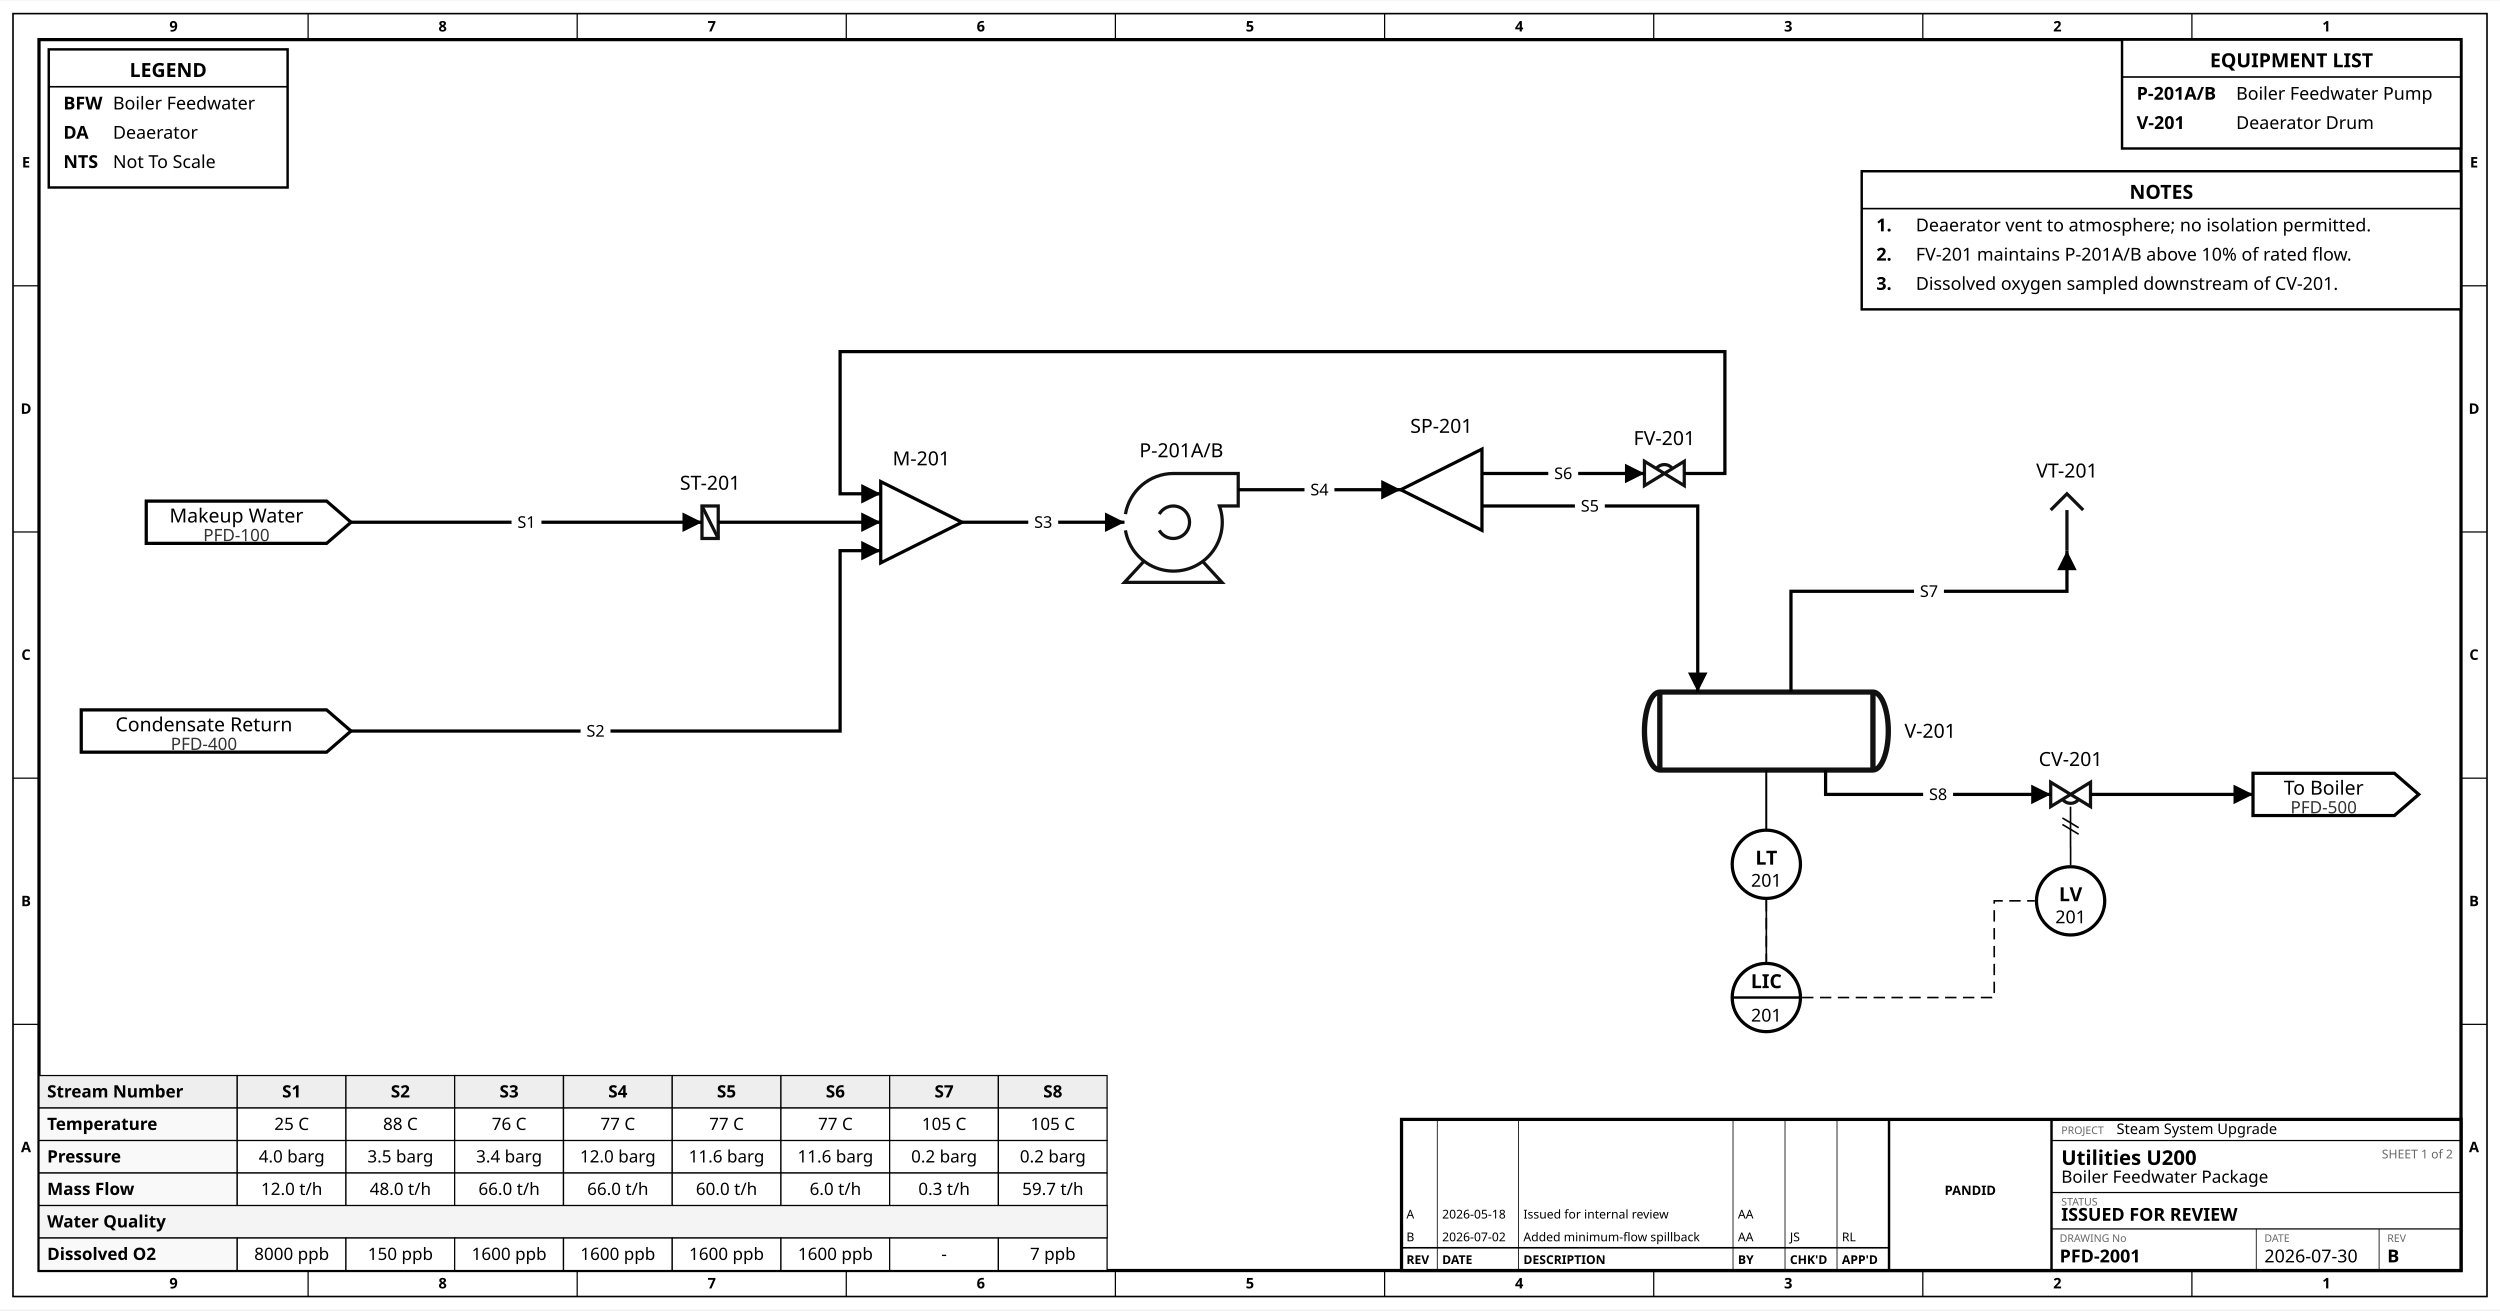
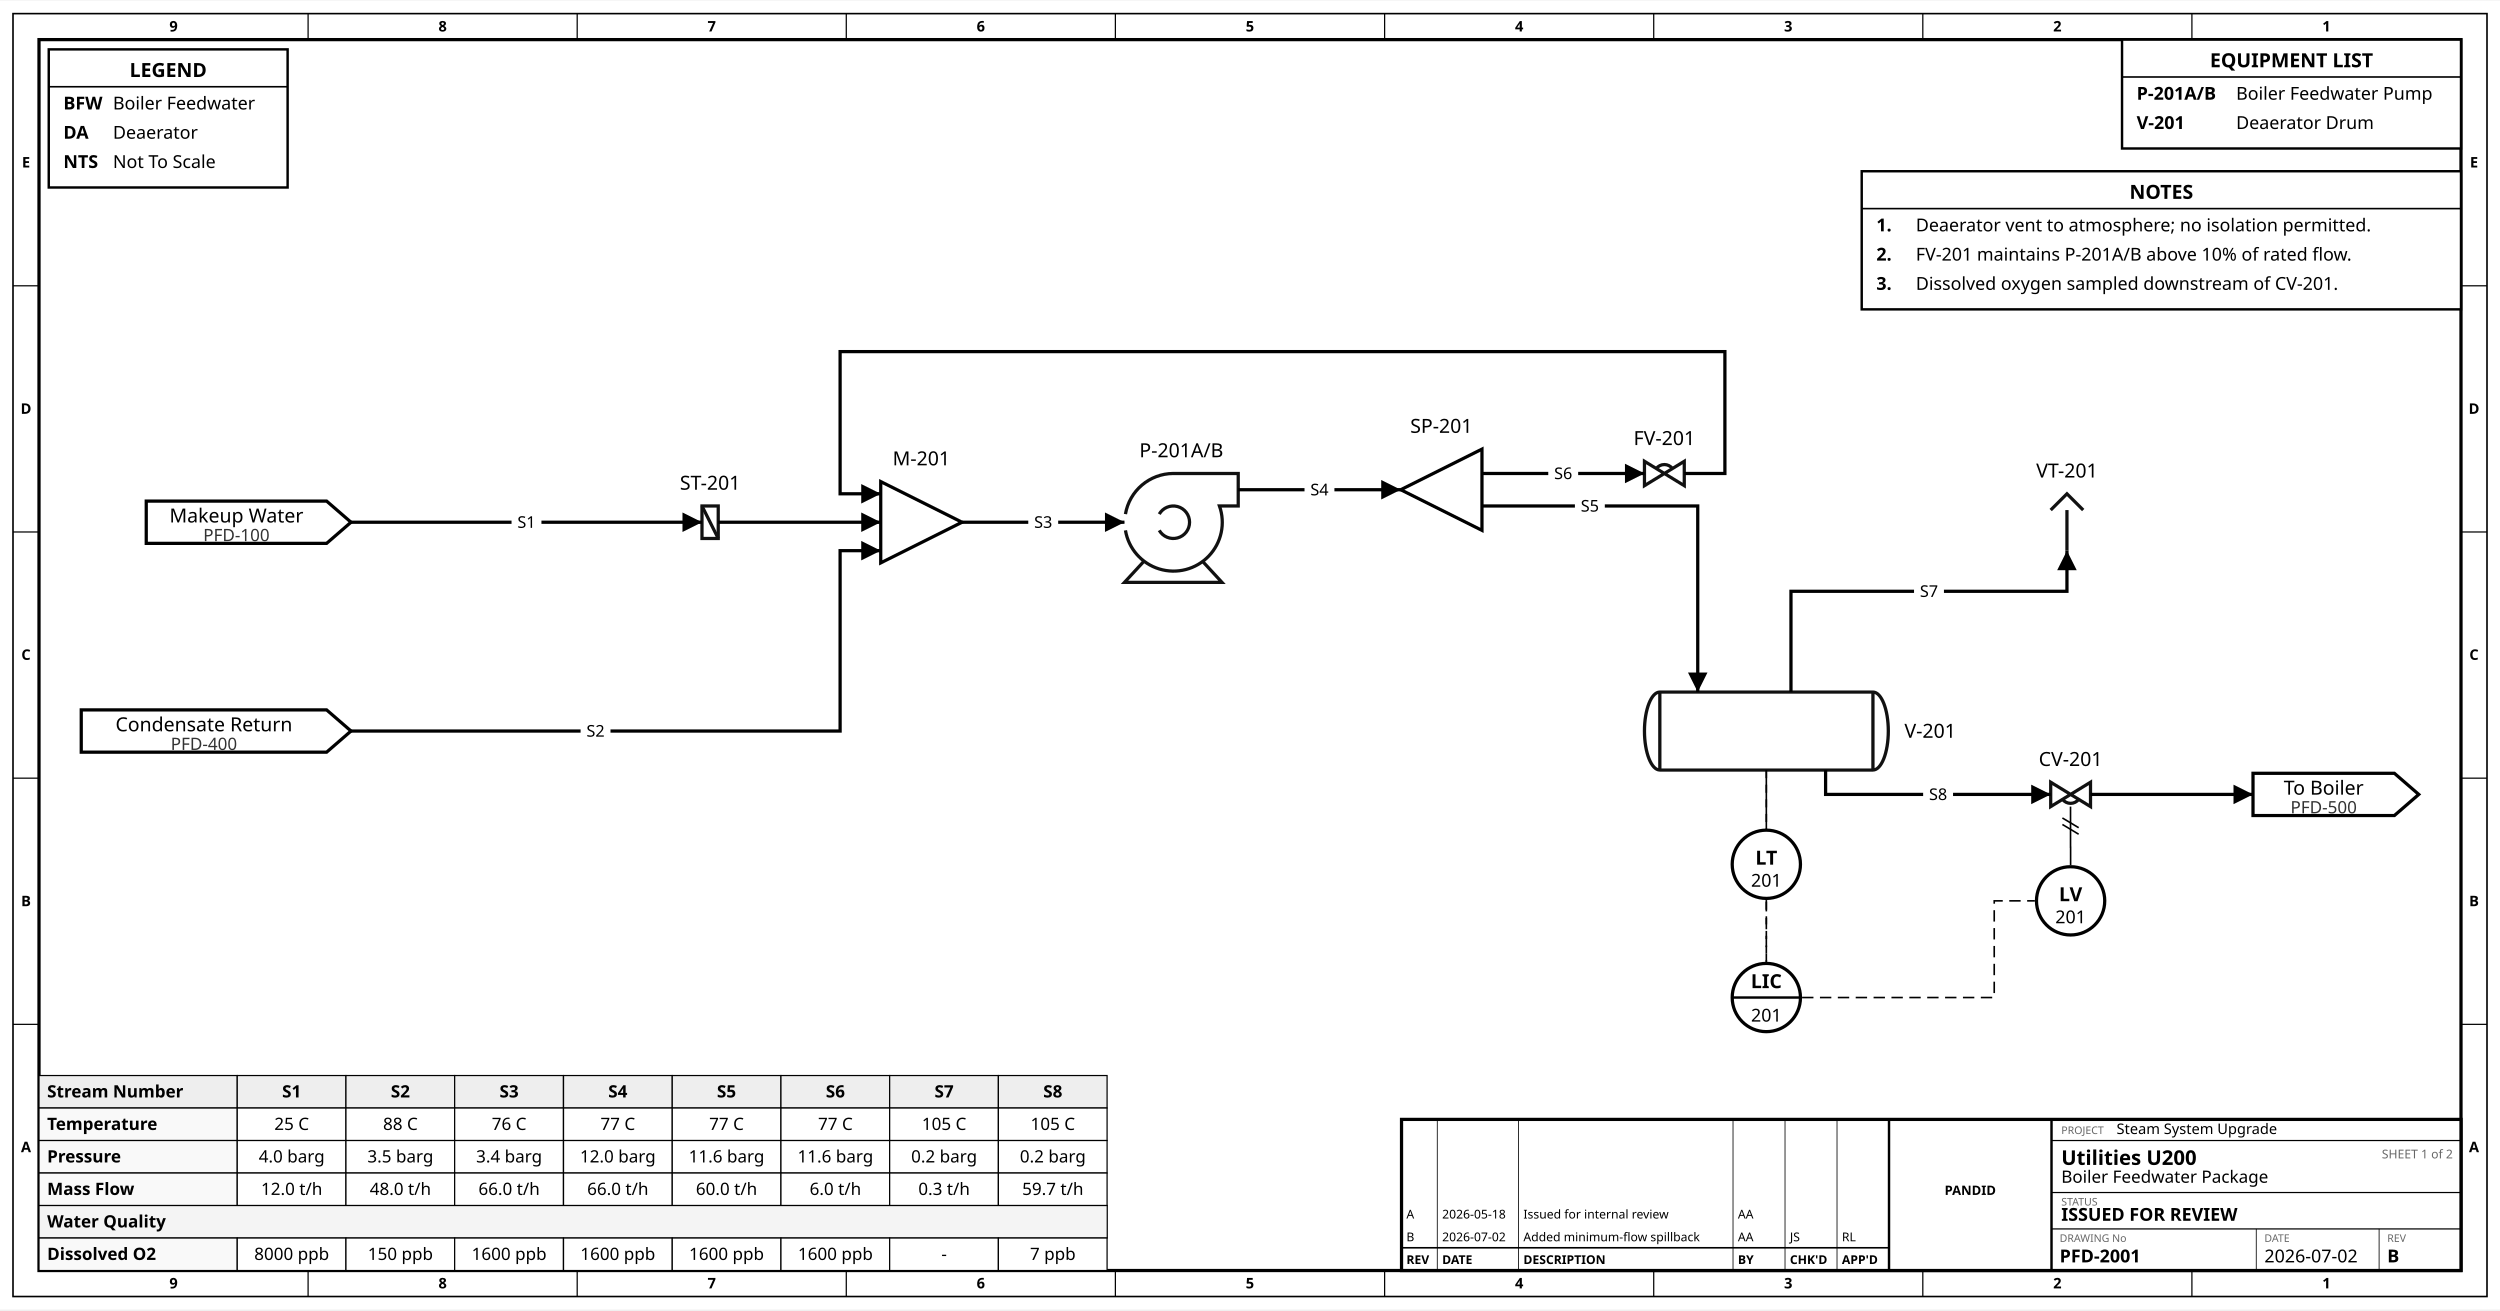
<svg xmlns="http://www.w3.org/2000/svg" width="1538" height="806" viewBox="-116.0 602.5 1538.5 805.5">
  <rect x="-116.0" y="602.5" width="1538.5" height="805.5" fill="white" />
  <rect x="-108.0" y="610.5" width="1522.5" height="789.5" fill="none" stroke="black" stroke-width="1" />
  <rect x="-92.0" y="626.5" width="1490.5" height="757.5" fill="none" stroke="black" stroke-width="2" />
  <text x="-9.2" y="621.5" font-family="sans-serif" font-size="9.0" text-anchor="middle" font-weight="bold" fill="black">9</text>
  <text x="-9.2" y="1395.0" font-family="sans-serif" font-size="9.0" text-anchor="middle" font-weight="bold" fill="black">9</text>
  <line x1="73.6" y1="610.5" x2="73.6" y2="626.5" stroke="black" stroke-width="0.75" />
  <line x1="73.6" y1="1384.0" x2="73.6" y2="1400.0" stroke="black" stroke-width="0.75" />
  <text x="156.4" y="621.5" font-family="sans-serif" font-size="9.0" text-anchor="middle" font-weight="bold" fill="black">8</text>
  <text x="156.4" y="1395.0" font-family="sans-serif" font-size="9.0" text-anchor="middle" font-weight="bold" fill="black">8</text>
  <line x1="239.2" y1="610.5" x2="239.2" y2="626.5" stroke="black" stroke-width="0.75" />
  <line x1="239.2" y1="1384.0" x2="239.2" y2="1400.0" stroke="black" stroke-width="0.75" />
  <text x="322.0" y="621.5" font-family="sans-serif" font-size="9.0" text-anchor="middle" font-weight="bold" fill="black">7</text>
  <text x="322.0" y="1395.0" font-family="sans-serif" font-size="9.0" text-anchor="middle" font-weight="bold" fill="black">7</text>
  <line x1="404.8" y1="610.5" x2="404.8" y2="626.5" stroke="black" stroke-width="0.75" />
  <line x1="404.8" y1="1384.0" x2="404.8" y2="1400.0" stroke="black" stroke-width="0.75" />
  <text x="487.6" y="621.5" font-family="sans-serif" font-size="9.0" text-anchor="middle" font-weight="bold" fill="black">6</text>
  <text x="487.6" y="1395.0" font-family="sans-serif" font-size="9.0" text-anchor="middle" font-weight="bold" fill="black">6</text>
  <line x1="570.4" y1="610.5" x2="570.4" y2="626.5" stroke="black" stroke-width="0.75" />
  <line x1="570.4" y1="1384.0" x2="570.4" y2="1400.0" stroke="black" stroke-width="0.75" />
  <text x="653.2" y="621.5" font-family="sans-serif" font-size="9.0" text-anchor="middle" font-weight="bold" fill="black">5</text>
  <text x="653.2" y="1395.0" font-family="sans-serif" font-size="9.0" text-anchor="middle" font-weight="bold" fill="black">5</text>
  <line x1="736.1" y1="610.5" x2="736.1" y2="626.5" stroke="black" stroke-width="0.75" />
  <line x1="736.1" y1="1384.0" x2="736.1" y2="1400.0" stroke="black" stroke-width="0.75" />
  <text x="818.9" y="621.5" font-family="sans-serif" font-size="9.0" text-anchor="middle" font-weight="bold" fill="black">4</text>
  <text x="818.9" y="1395.0" font-family="sans-serif" font-size="9.0" text-anchor="middle" font-weight="bold" fill="black">4</text>
  <line x1="901.7" y1="610.5" x2="901.7" y2="626.5" stroke="black" stroke-width="0.75" />
  <line x1="901.7" y1="1384.0" x2="901.7" y2="1400.0" stroke="black" stroke-width="0.75" />
  <text x="984.5" y="621.5" font-family="sans-serif" font-size="9.0" text-anchor="middle" font-weight="bold" fill="black">3</text>
  <text x="984.5" y="1395.0" font-family="sans-serif" font-size="9.0" text-anchor="middle" font-weight="bold" fill="black">3</text>
  <line x1="1067.3" y1="610.5" x2="1067.3" y2="626.5" stroke="black" stroke-width="0.75" />
  <line x1="1067.3" y1="1384.0" x2="1067.3" y2="1400.0" stroke="black" stroke-width="0.75" />
  <text x="1150.1" y="621.5" font-family="sans-serif" font-size="9.0" text-anchor="middle" font-weight="bold" fill="black">2</text>
  <text x="1150.1" y="1395.0" font-family="sans-serif" font-size="9.0" text-anchor="middle" font-weight="bold" fill="black">2</text>
  <line x1="1232.9" y1="610.5" x2="1232.9" y2="626.5" stroke="black" stroke-width="0.75" />
  <line x1="1232.9" y1="1384.0" x2="1232.9" y2="1400.0" stroke="black" stroke-width="0.75" />
  <text x="1315.7" y="621.5" font-family="sans-serif" font-size="9.0" text-anchor="middle" font-weight="bold" fill="black">1</text>
  <text x="1315.7" y="1395.0" font-family="sans-serif" font-size="9.0" text-anchor="middle" font-weight="bold" fill="black">1</text>
  <text x="-100.0" y="705.2" font-family="sans-serif" font-size="9.0" text-anchor="middle" font-weight="bold" fill="black">E</text>
  <text x="1406.5" y="705.2" font-family="sans-serif" font-size="9.0" text-anchor="middle" font-weight="bold" fill="black">E</text>
  <line x1="-108.0" y1="778.0" x2="-92.0" y2="778.0" stroke="black" stroke-width="0.75" />
  <line x1="1398.5" y1="778.0" x2="1414.5" y2="778.0" stroke="black" stroke-width="0.75" />
  <text x="-100.0" y="856.8" font-family="sans-serif" font-size="9.0" text-anchor="middle" font-weight="bold" fill="black">D</text>
  <text x="1406.5" y="856.8" font-family="sans-serif" font-size="9.0" text-anchor="middle" font-weight="bold" fill="black">D</text>
  <line x1="-108.0" y1="929.5" x2="-92.0" y2="929.5" stroke="black" stroke-width="0.75" />
  <line x1="1398.5" y1="929.5" x2="1414.5" y2="929.5" stroke="black" stroke-width="0.75" />
  <text x="-100.0" y="1008.2" font-family="sans-serif" font-size="9.0" text-anchor="middle" font-weight="bold" fill="black">C</text>
  <text x="1406.5" y="1008.2" font-family="sans-serif" font-size="9.0" text-anchor="middle" font-weight="bold" fill="black">C</text>
  <line x1="-108.0" y1="1081.0" x2="-92.0" y2="1081.0" stroke="black" stroke-width="0.75" />
  <line x1="1398.5" y1="1081.0" x2="1414.5" y2="1081.0" stroke="black" stroke-width="0.75" />
  <text x="-100.0" y="1159.8" font-family="sans-serif" font-size="9.0" text-anchor="middle" font-weight="bold" fill="black">B</text>
  <text x="1406.5" y="1159.8" font-family="sans-serif" font-size="9.0" text-anchor="middle" font-weight="bold" fill="black">B</text>
  <line x1="-108.0" y1="1232.5" x2="-92.0" y2="1232.5" stroke="black" stroke-width="0.75" />
  <line x1="1398.5" y1="1232.5" x2="1414.5" y2="1232.5" stroke="black" stroke-width="0.75" />
  <text x="-100.0" y="1311.2" font-family="sans-serif" font-size="9.0" text-anchor="middle" font-weight="bold" fill="black">A</text>
  <text x="1406.5" y="1311.2" font-family="sans-serif" font-size="9.0" text-anchor="middle" font-weight="bold" fill="black">A</text>
  <rect x="-86.0" y="632.5" width="147.0" height="85.0" fill="white" stroke="black" stroke-width="1.5" />
  <text x="-12.5" y="649.5" font-family="sans-serif" font-size="12.0" text-anchor="middle" font-weight="bold" fill="black">LEGEND</text>
  <line x1="-86.0" y1="655.5" x2="61.0" y2="655.5" stroke="black" stroke-width="1" />
  <text x="-77.0" y="669.5" font-family="sans-serif" font-size="11.0" text-anchor="start" font-weight="bold" fill="black">BFW</text>
  <text x="-46.5" y="669.5" font-family="sans-serif" font-size="11.0" text-anchor="start" fill="black">Boiler Feedwater</text>
  <text x="-77.0" y="687.5" font-family="sans-serif" font-size="11.0" text-anchor="start" font-weight="bold" fill="black">DA</text>
  <text x="-46.5" y="687.5" font-family="sans-serif" font-size="11.0" text-anchor="start" fill="black">Deaerator</text>
  <text x="-77.0" y="705.5" font-family="sans-serif" font-size="11.0" text-anchor="start" font-weight="bold" fill="black">NTS</text>
  <text x="-46.5" y="705.5" font-family="sans-serif" font-size="11.0" text-anchor="start" fill="black">Not To Scale</text>
  <rect x="1189.9" y="626.5" width="208.6" height="67.0" fill="white" stroke="black" stroke-width="1.5" />
  <text x="1294.2" y="643.5" font-family="sans-serif" font-size="12.0" text-anchor="middle" font-weight="bold" fill="black">EQUIPMENT LIST</text>
  <line x1="1189.9" y1="649.5" x2="1398.5" y2="649.5" stroke="black" stroke-width="1" />
  <text x="1198.9" y="663.5" font-family="sans-serif" font-size="11.0" text-anchor="start" font-weight="bold" fill="black">P-201A/B</text>
  <text x="1260.1" y="663.5" font-family="sans-serif" font-size="11.0" text-anchor="start" fill="black">Boiler Feedwater Pump</text>
  <text x="1198.9" y="681.5" font-family="sans-serif" font-size="11.0" text-anchor="start" font-weight="bold" fill="black">V-201</text>
  <text x="1260.1" y="681.5" font-family="sans-serif" font-size="11.0" text-anchor="start" fill="black">Deaerator Drum</text>
  <rect x="1029.7" y="707.5" width="368.8" height="85.0" fill="white" stroke="black" stroke-width="1.5" />
  <text x="1214.1" y="724.5" font-family="sans-serif" font-size="12.0" text-anchor="middle" font-weight="bold" fill="black">NOTES</text>
  <line x1="1029.7" y1="730.5" x2="1398.5" y2="730.5" stroke="black" stroke-width="1" />
  <text x="1038.7" y="744.5" font-family="sans-serif" font-size="11.0" text-anchor="start" font-weight="bold" fill="black">1.</text>
  <text x="1063.0" y="744.5" font-family="sans-serif" font-size="11.0" text-anchor="start" fill="black">Deaerator vent to atmosphere; no isolation permitted.</text>
  <text x="1038.7" y="762.5" font-family="sans-serif" font-size="11.0" text-anchor="start" font-weight="bold" fill="black">2.</text>
  <text x="1063.0" y="762.5" font-family="sans-serif" font-size="11.0" text-anchor="start" fill="black">FV-201 maintains P-201A/B above 10% of rated flow.</text>
  <text x="1038.7" y="780.5" font-family="sans-serif" font-size="11.0" text-anchor="start" font-weight="bold" fill="black">3.</text>
  <text x="1063.0" y="780.5" font-family="sans-serif" font-size="11.0" text-anchor="start" fill="black">Dissolved oxygen sampled downstream of CV-201.</text>
  <g id="stream_table">
    <rect x="-92.0" y="1264.0" width="122.0" height="20.0" fill="#eee" stroke="black" stroke-width="0.75" />
    <text x="-87.0" y="1277.5" font-family="sans-serif" font-size="10.5" font-weight="bold" text-anchor="start">Stream Number</text>
    <rect x="30.0" y="1264.0" width="66.9" height="20.0" fill="#eee" stroke="black" stroke-width="0.75" />
    <text x="63.5" y="1277.5" font-family="sans-serif" font-size="10.5" font-weight="bold" text-anchor="middle">S1</text>
    <rect x="96.9" y="1264.0" width="66.9" height="20.0" fill="#eee" stroke="black" stroke-width="0.75" />
    <text x="130.4" y="1277.5" font-family="sans-serif" font-size="10.5" font-weight="bold" text-anchor="middle">S2</text>
    <rect x="163.8" y="1264.0" width="66.9" height="20.0" fill="#eee" stroke="black" stroke-width="0.75" />
    <text x="197.3" y="1277.5" font-family="sans-serif" font-size="10.5" font-weight="bold" text-anchor="middle">S3</text>
    <rect x="230.8" y="1264.0" width="66.9" height="20.0" fill="#eee" stroke="black" stroke-width="0.75" />
    <text x="264.2" y="1277.5" font-family="sans-serif" font-size="10.5" font-weight="bold" text-anchor="middle">S4</text>
    <rect x="297.7" y="1264.0" width="66.9" height="20.0" fill="#eee" stroke="black" stroke-width="0.75" />
    <text x="331.1" y="1277.5" font-family="sans-serif" font-size="10.5" font-weight="bold" text-anchor="middle">S5</text>
    <rect x="364.6" y="1264.0" width="66.9" height="20.0" fill="#eee" stroke="black" stroke-width="0.75" />
    <text x="398.1" y="1277.5" font-family="sans-serif" font-size="10.5" font-weight="bold" text-anchor="middle">S6</text>
    <rect x="431.5" y="1264.0" width="66.9" height="20.0" fill="#eee" stroke="black" stroke-width="0.75" />
    <text x="465.0" y="1277.5" font-family="sans-serif" font-size="10.5" font-weight="bold" text-anchor="middle">S7</text>
    <rect x="498.4" y="1264.0" width="66.9" height="20.0" fill="#eee" stroke="black" stroke-width="0.75" />
    <text x="531.9" y="1277.5" font-family="sans-serif" font-size="10.5" font-weight="bold" text-anchor="middle">S8</text>
    <rect x="-92.0" y="1284.0" width="122.0" height="20.0" fill="#f9f9f9" stroke="black" stroke-width="0.75" />
    <text x="-87.0" y="1297.5" font-family="sans-serif" font-size="10.5" font-weight="bold" text-anchor="start">Temperature</text>
    <rect x="30.0" y="1284.0" width="66.9" height="20.0" fill="white" stroke="black" stroke-width="0.75" />
    <text x="63.5" y="1297.5" font-family="sans-serif" font-size="10.5" text-anchor="middle">25 C</text>
    <rect x="96.9" y="1284.0" width="66.9" height="20.0" fill="white" stroke="black" stroke-width="0.75" />
    <text x="130.4" y="1297.5" font-family="sans-serif" font-size="10.5" text-anchor="middle">88 C</text>
    <rect x="163.8" y="1284.0" width="66.9" height="20.0" fill="white" stroke="black" stroke-width="0.75" />
    <text x="197.3" y="1297.5" font-family="sans-serif" font-size="10.5" text-anchor="middle">76 C</text>
    <rect x="230.8" y="1284.0" width="66.9" height="20.0" fill="white" stroke="black" stroke-width="0.75" />
    <text x="264.2" y="1297.5" font-family="sans-serif" font-size="10.5" text-anchor="middle">77 C</text>
    <rect x="297.7" y="1284.0" width="66.9" height="20.0" fill="white" stroke="black" stroke-width="0.75" />
    <text x="331.1" y="1297.5" font-family="sans-serif" font-size="10.5" text-anchor="middle">77 C</text>
    <rect x="364.6" y="1284.0" width="66.9" height="20.0" fill="white" stroke="black" stroke-width="0.75" />
    <text x="398.1" y="1297.5" font-family="sans-serif" font-size="10.5" text-anchor="middle">77 C</text>
    <rect x="431.5" y="1284.0" width="66.9" height="20.0" fill="white" stroke="black" stroke-width="0.75" />
    <text x="465.0" y="1297.5" font-family="sans-serif" font-size="10.5" text-anchor="middle">105 C</text>
    <rect x="498.4" y="1284.0" width="66.9" height="20.0" fill="white" stroke="black" stroke-width="0.75" />
    <text x="531.9" y="1297.5" font-family="sans-serif" font-size="10.5" text-anchor="middle">105 C</text>
    <rect x="-92.0" y="1304.0" width="122.0" height="20.0" fill="#f9f9f9" stroke="black" stroke-width="0.75" />
    <text x="-87.0" y="1317.5" font-family="sans-serif" font-size="10.5" font-weight="bold" text-anchor="start">Pressure</text>
    <rect x="30.0" y="1304.0" width="66.9" height="20.0" fill="white" stroke="black" stroke-width="0.75" />
    <text x="63.5" y="1317.5" font-family="sans-serif" font-size="10.5" text-anchor="middle">4.0 barg</text>
    <rect x="96.9" y="1304.0" width="66.9" height="20.0" fill="white" stroke="black" stroke-width="0.75" />
    <text x="130.4" y="1317.5" font-family="sans-serif" font-size="10.5" text-anchor="middle">3.5 barg</text>
    <rect x="163.8" y="1304.0" width="66.9" height="20.0" fill="white" stroke="black" stroke-width="0.75" />
    <text x="197.3" y="1317.5" font-family="sans-serif" font-size="10.5" text-anchor="middle">3.4 barg</text>
    <rect x="230.8" y="1304.0" width="66.9" height="20.0" fill="white" stroke="black" stroke-width="0.75" />
    <text x="264.2" y="1317.5" font-family="sans-serif" font-size="10.5" text-anchor="middle">12.0 barg</text>
    <rect x="297.7" y="1304.0" width="66.9" height="20.0" fill="white" stroke="black" stroke-width="0.75" />
    <text x="331.1" y="1317.5" font-family="sans-serif" font-size="10.5" text-anchor="middle">11.6 barg</text>
    <rect x="364.6" y="1304.0" width="66.9" height="20.0" fill="white" stroke="black" stroke-width="0.75" />
    <text x="398.1" y="1317.5" font-family="sans-serif" font-size="10.5" text-anchor="middle">11.6 barg</text>
    <rect x="431.5" y="1304.0" width="66.9" height="20.0" fill="white" stroke="black" stroke-width="0.75" />
    <text x="465.0" y="1317.5" font-family="sans-serif" font-size="10.5" text-anchor="middle">0.2 barg</text>
    <rect x="498.4" y="1304.0" width="66.9" height="20.0" fill="white" stroke="black" stroke-width="0.75" />
    <text x="531.9" y="1317.5" font-family="sans-serif" font-size="10.5" text-anchor="middle">0.2 barg</text>
    <rect x="-92.0" y="1324.0" width="122.0" height="20.0" fill="#f9f9f9" stroke="black" stroke-width="0.75" />
    <text x="-87.0" y="1337.5" font-family="sans-serif" font-size="10.5" font-weight="bold" text-anchor="start">Mass Flow</text>
    <rect x="30.0" y="1324.0" width="66.9" height="20.0" fill="white" stroke="black" stroke-width="0.75" />
    <text x="63.5" y="1337.5" font-family="sans-serif" font-size="10.5" text-anchor="middle">12.0 t/h</text>
    <rect x="96.9" y="1324.0" width="66.9" height="20.0" fill="white" stroke="black" stroke-width="0.75" />
    <text x="130.4" y="1337.5" font-family="sans-serif" font-size="10.5" text-anchor="middle">48.0 t/h</text>
    <rect x="163.8" y="1324.0" width="66.9" height="20.0" fill="white" stroke="black" stroke-width="0.75" />
    <text x="197.3" y="1337.5" font-family="sans-serif" font-size="10.5" text-anchor="middle">66.0 t/h</text>
    <rect x="230.8" y="1324.0" width="66.9" height="20.0" fill="white" stroke="black" stroke-width="0.75" />
    <text x="264.2" y="1337.5" font-family="sans-serif" font-size="10.5" text-anchor="middle">66.0 t/h</text>
    <rect x="297.7" y="1324.0" width="66.9" height="20.0" fill="white" stroke="black" stroke-width="0.75" />
    <text x="331.1" y="1337.5" font-family="sans-serif" font-size="10.5" text-anchor="middle">60.0 t/h</text>
    <rect x="364.6" y="1324.0" width="66.9" height="20.0" fill="white" stroke="black" stroke-width="0.75" />
    <text x="398.1" y="1337.5" font-family="sans-serif" font-size="10.5" text-anchor="middle">6.0 t/h</text>
    <rect x="431.5" y="1324.0" width="66.9" height="20.0" fill="white" stroke="black" stroke-width="0.75" />
    <text x="465.0" y="1337.5" font-family="sans-serif" font-size="10.5" text-anchor="middle">0.3 t/h</text>
    <rect x="498.4" y="1324.0" width="66.9" height="20.0" fill="white" stroke="black" stroke-width="0.75" />
    <text x="531.9" y="1337.5" font-family="sans-serif" font-size="10.5" text-anchor="middle">59.7 t/h</text>
    <rect x="-92.0" y="1344.0" width="657.4" height="20.0" fill="#f4f4f4" stroke="black" stroke-width="0.75" />
    <text x="-87.0" y="1357.5" font-family="sans-serif" font-size="10.5" font-weight="bold" text-anchor="start">Water Quality</text>
    <rect x="-92.0" y="1364.0" width="122.0" height="20.0" fill="#f9f9f9" stroke="black" stroke-width="0.75" />
    <text x="-87.0" y="1377.5" font-family="sans-serif" font-size="10.5" font-weight="bold" text-anchor="start">Dissolved O2</text>
    <rect x="30.0" y="1364.0" width="66.9" height="20.0" fill="white" stroke="black" stroke-width="0.75" />
    <text x="63.5" y="1377.5" font-family="sans-serif" font-size="10.5" text-anchor="middle">8000 ppb</text>
    <rect x="96.9" y="1364.0" width="66.9" height="20.0" fill="white" stroke="black" stroke-width="0.75" />
    <text x="130.4" y="1377.5" font-family="sans-serif" font-size="10.5" text-anchor="middle">150 ppb</text>
    <rect x="163.8" y="1364.0" width="66.9" height="20.0" fill="white" stroke="black" stroke-width="0.75" />
    <text x="197.3" y="1377.5" font-family="sans-serif" font-size="10.5" text-anchor="middle">1600 ppb</text>
    <rect x="230.8" y="1364.0" width="66.9" height="20.0" fill="white" stroke="black" stroke-width="0.75" />
    <text x="264.2" y="1377.5" font-family="sans-serif" font-size="10.5" text-anchor="middle">1600 ppb</text>
    <rect x="297.7" y="1364.0" width="66.9" height="20.0" fill="white" stroke="black" stroke-width="0.75" />
    <text x="331.1" y="1377.5" font-family="sans-serif" font-size="10.5" text-anchor="middle">1600 ppb</text>
    <rect x="364.6" y="1364.0" width="66.9" height="20.0" fill="white" stroke="black" stroke-width="0.75" />
    <text x="398.1" y="1377.5" font-family="sans-serif" font-size="10.5" text-anchor="middle">1600 ppb</text>
    <rect x="431.5" y="1364.0" width="66.9" height="20.0" fill="white" stroke="black" stroke-width="0.75" />
    <text x="465.0" y="1377.5" font-family="sans-serif" font-size="10.5" text-anchor="middle">-</text>
    <rect x="498.4" y="1364.0" width="66.9" height="20.0" fill="white" stroke="black" stroke-width="0.75" />
    <text x="531.9" y="1377.5" font-family="sans-serif" font-size="10.5" text-anchor="middle">7 ppb</text>
  </g>
  <rect x="746.5" y="1291.0" width="652.0" height="93.0" fill="white" stroke="black" stroke-width="2" />
  <line x1="1046.5" y1="1291.0" x2="1046.5" y2="1384.0" stroke="black" stroke-width="1.5" />
  <line x1="1146.5" y1="1291.0" x2="1146.5" y2="1384.0" stroke="black" stroke-width="1.5" />
  <line x1="746.5" y1="1370.0" x2="1046.5" y2="1370.0" stroke="black" stroke-width="1" />
  <line x1="768.5" y1="1291.0" x2="768.5" y2="1384.0" stroke="black" stroke-width="0.5" />
  <line x1="818.5" y1="1291.0" x2="818.5" y2="1384.0" stroke="black" stroke-width="0.5" />
  <line x1="950.5" y1="1291.0" x2="950.5" y2="1384.0" stroke="black" stroke-width="0.5" />
  <line x1="982.5" y1="1291.0" x2="982.5" y2="1384.0" stroke="black" stroke-width="0.5" />
  <line x1="1014.5" y1="1291.0" x2="1014.5" y2="1384.0" stroke="black" stroke-width="0.5" />
  <text x="749.5" y="1380.0" font-family="sans-serif" font-size="7.5" text-anchor="start" font-weight="bold" fill="black">REV</text>
  <text x="771.5" y="1380.0" font-family="sans-serif" font-size="7.5" text-anchor="start" font-weight="bold" fill="black">DATE</text>
  <text x="821.5" y="1380.0" font-family="sans-serif" font-size="7.5" text-anchor="start" font-weight="bold" fill="black">DESCRIPTION</text>
  <text x="953.5" y="1380.0" font-family="sans-serif" font-size="7.5" text-anchor="start" font-weight="bold" fill="black">BY</text>
  <text x="985.5" y="1380.0" font-family="sans-serif" font-size="7.5" text-anchor="start" font-weight="bold" fill="black">CHK'D</text>
  <text x="1017.5" y="1380.0" font-family="sans-serif" font-size="7.5" text-anchor="start" font-weight="bold" fill="black">APP'D</text>
  <text x="749.5" y="1366.0" font-family="sans-serif" font-size="7.5" text-anchor="start" fill="black">B</text>
  <text x="771.5" y="1366.0" font-family="sans-serif" font-size="7.5" text-anchor="start" fill="black">2026-07-02</text>
  <text x="821.5" y="1366.0" font-family="sans-serif" font-size="7.5" text-anchor="start" fill="black">Added minimum-flow spillback</text>
  <text x="953.5" y="1366.0" font-family="sans-serif" font-size="7.5" text-anchor="start" fill="black">AA</text>
  <text x="985.5" y="1366.0" font-family="sans-serif" font-size="7.5" text-anchor="start" fill="black">JS</text>
  <text x="1017.5" y="1366.0" font-family="sans-serif" font-size="7.5" text-anchor="start" fill="black">RL</text>
  <text x="749.5" y="1352.0" font-family="sans-serif" font-size="7.5" text-anchor="start" fill="black">A</text>
  <text x="771.5" y="1352.0" font-family="sans-serif" font-size="7.5" text-anchor="start" fill="black">2026-05-18</text>
  <text x="821.5" y="1352.0" font-family="sans-serif" font-size="7.5" text-anchor="start" fill="black">Issued for internal review</text>
  <text x="953.5" y="1352.0" font-family="sans-serif" font-size="7.5" text-anchor="start" fill="black">AA</text>
  <text x="985.5" y="1352.0" font-family="sans-serif" font-size="7.5" text-anchor="start" fill="black" />
  <text x="1017.5" y="1352.0" font-family="sans-serif" font-size="7.5" text-anchor="start" fill="black" />
  <text x="1096.5" y="1337.5" font-family="sans-serif" font-size="8.0" text-anchor="middle" font-weight="bold" fill="black">PANDID</text>
  <text x="1152.5" y="1300.0" font-family="sans-serif" font-size="6.5" text-anchor="start" fill="#666">PROJECT</text>
  <text x="1186.5" y="1300.0" font-family="sans-serif" font-size="9.0" text-anchor="start" fill="black">Steam System Upgrade</text>
  <line x1="1146.5" y1="1304.0" x2="1398.5" y2="1304.0" stroke="black" stroke-width="0.75" />
  <line x1="1146.5" y1="1336.0" x2="1398.5" y2="1336.0" stroke="black" stroke-width="0.75" />
  <line x1="1146.5" y1="1358.4" x2="1398.5" y2="1358.4" stroke="black" stroke-width="0.75" />
  <text x="1152.5" y="1319.0" font-family="sans-serif" font-size="12.5" text-anchor="start" font-weight="bold" fill="black">Utilities U200</text>
  <text x="1152.5" y="1330.0" font-family="sans-serif" font-size="10.5" text-anchor="start" fill="black">Boiler Feedwater Package</text>
  <text x="1393.5" y="1315.0" font-family="sans-serif" font-size="7.5" text-anchor="end" fill="#666">SHEET 1 of 2</text>
  <text x="1152.5" y="1344.0" font-family="sans-serif" font-size="6.5" text-anchor="start" fill="#666">STATUS</text>
  <text x="1152.5" y="1353.4" font-family="sans-serif" font-size="11.0" text-anchor="start" font-weight="bold" fill="black">ISSUED FOR REVIEW</text>
  <text x="1151.5" y="1366.4" font-family="sans-serif" font-size="6.5" text-anchor="start" fill="#666">DRAWING No</text>
  <text x="1151.5" y="1379.0" font-family="sans-serif" font-size="11.0" text-anchor="start" font-weight="bold" fill="black">PFD-2001</text>
  <line x1="1272.5" y1="1358.4" x2="1272.5" y2="1384.0" stroke="black" stroke-width="0.5" />
  <text x="1277.5" y="1366.4" font-family="sans-serif" font-size="6.5" text-anchor="start" fill="#666">DATE</text>
-   <text x="1277.5" y="1379.0" font-family="sans-serif" font-size="11.0" text-anchor="start" fill="black">2026-07-30</text>
+   <text x="1277.5" y="1379.0" font-family="sans-serif" font-size="11.0" text-anchor="start" fill="black">2026-07-02</text>
  <line x1="1348.1" y1="1358.4" x2="1348.1" y2="1384.0" stroke="black" stroke-width="0.5" />
  <text x="1353.1" y="1366.4" font-family="sans-serif" font-size="6.5" text-anchor="start" fill="#666">REV</text>
  <text x="1353.1" y="1379.0" font-family="sans-serif" font-size="11.0" text-anchor="start" font-weight="bold" fill="black">B</text>
  <defs>
    <marker id="arrow_black" viewBox="0 0 10 10" refX="10" refY="5" markerWidth="12" markerHeight="12" markerUnits="userSpaceOnUse" orient="auto-start-reverse">
      <path d="M 0 0 L 10 5 L 0 10 z" fill="black" />
    </marker>
    <symbol id="sym_fitting_strainer" viewBox="0 0 10.0 20.0" overflow="visible">
      <g transform="scale(0.25)">
        <rect x="0.0" y="0.0" width="40.0" height="80.0" fill="none" stroke="#111" stroke-width="8.0" />
        <path d="M 0.0 0.0 L 40.0 80.0" fill="none" stroke="#111" stroke-width="8.0" />
      </g>
    </symbol>
    <symbol id="sym_instrument" viewBox="0 0 44.0 44.0" overflow="visible">
      <circle cx="22" cy="22" r="21" fill="white" stroke="black" stroke-width="2" />
    </symbol>
    <symbol id="sym_instrument_panel" viewBox="0 0 44.0 44.0" overflow="visible">
      <circle cx="22" cy="22" r="21" fill="white" stroke="black" stroke-width="2" />
      <line x1="1" y1="22" x2="43" y2="22" stroke="black" stroke-width="1.5" />
    </symbol>
    <symbol id="sym_mixer" viewBox="0 0 50.0 50.0" overflow="visible">
      <polygon points="0,0 50,25 0,50" fill="none" stroke="black" stroke-width="2" />
    </symbol>
    <symbol id="sym_pump" viewBox="0 0 70.0 67.0" overflow="visible">
      <path d="M 12.0 54.0 L 0.0 67.0 L 60.0 67.0 L 48.0 54.0" fill="none" stroke="#111" stroke-width="2.0" />
      <path d="M 0.6 25.0 A 30.0 30.0 0.0 0 1 30.0 0.0 L 70.0 0.0 L 70.0 20.0 L 58.45 20.0 A 30.0 30.0 0.0 0 1 51.859 50.83 A 30.0 30.0 0.0 0 1 21.341 58.742 A 30.0 30.0 0.0 0 1 0.6 35.0" fill="none" stroke="#111" stroke-width="2.0" />
      <path d="M 21.4 25.0 A 10.0 10.0 0.0 1 1 21.4 35.0" fill="none" stroke="#111" stroke-width="2.0" />
    </symbol>
    <symbol id="sym_splitter" viewBox="0 0 50.0 50.0" overflow="visible">
      <polygon points="0,25 50,0 50,50" fill="none" stroke="black" stroke-width="2" />
    </symbol>
    <symbol id="sym_valve_control" viewBox="0 0 24.5 15.0" overflow="visible">
      <g transform="scale(0.25)">
        <path d="M 0.0 60.0 L 0.0 0.0 L 98.0 60.0 L 98.0 0.0 Z" fill="none" stroke="#111" stroke-width="8.0" />
        <path d="M 29.0 18.0 A 25.0 25.0 0.0 0 1 69.0 18.0" fill="none" stroke="#111" stroke-width="8.0" />
      </g>
    </symbol>
    <symbol id="sym_vent" viewBox="0 0 20.0 35.0" overflow="visible">
      <g transform="scale(0.25)">
        <path d="M 40.0 40.0 L 40.0 140.0 M 0.0 40.0 L 40.0 0.0 L 80.0 40.0" fill="none" stroke="#111" stroke-width="8.0" />
      </g>
    </symbol>
-     <symbol id="sym_vessel_horizontal" viewBox="0 0 91.5 30.0" preserveAspectRatio="none" overflow="visible">
-       <path d="M 5.77 30.0 L 85.77 30.0 A 5.769 15.0 0.0 0 0 91.539 15.0 A 5.769 15.0 0.0 0 0 85.77 0.0 L 5.77 0.0 A 5.769 15.0 0.0 0 0 0.001 15.0 A 5.769 15.0 0.0 0 0 5.77 30.0 Z M 5.77 0.0 L 5.77 30.0 M 85.77 0.0 L 85.77 30.0" fill="none" stroke="#111" stroke-width="2.0" />
+     <symbol id="sym_vessel_horizontal_s150x48" viewBox="0 0 91.5 30.0" preserveAspectRatio="none" overflow="visible">
+       <path d="M 5.77 30.0 L 85.77 30.0 A 5.769 15.0 0.0 0 0 91.539 15.0 A 5.769 15.0 0.0 0 0 85.77 0.0 L 5.77 0.0 A 5.769 15.0 0.0 0 0 0.001 15.0 A 5.769 15.0 0.0 0 0 5.77 30.0 Z M 5.77 0.0 L 5.77 30.0 M 85.77 0.0 L 85.77 30.0" fill="none" stroke="#111" stroke-width="1.235" />
    </symbol>
  </defs>
  <g id="units">
    <polygon points="-26.0,910.5 85,910.5 100,923.5 85,936.5 -26.0,936.5" fill="transparent" stroke="black" stroke-width="2" />
    <text x="29.5" y="919.5" font-family="sans-serif" font-size="12" text-anchor="middle" dominant-baseline="middle">Makeup Water</text>
    <text x="29.5" y="931.5" font-family="sans-serif" font-size="10.5" text-anchor="middle" dominant-baseline="middle" fill="#333">PFD-100</text>
    <use href="#sym_fitting_strainer" x="316" y="913.5" width="10.0" height="20.0" />
    <polygon points="-66.0,1039.0 85,1039.0 100,1052.0 85,1065.0 -66.0,1065.0" fill="transparent" stroke="black" stroke-width="2" />
    <text x="9.5" y="1048.0" font-family="sans-serif" font-size="12" text-anchor="middle" dominant-baseline="middle">Condensate Return</text>
    <text x="9.5" y="1060.0" font-family="sans-serif" font-size="10.5" text-anchor="middle" dominant-baseline="middle" fill="#333">PFD-400</text>
    <use href="#sym_mixer" x="426" y="898.5" width="50.0" height="50.0" />
    <use href="#sym_pump" x="576" y="893.5" width="70.0" height="67.0" />
    <use href="#sym_splitter" x="746" y="878.5" width="50.0" height="50.0" />
    <use href="#sym_valve_control" x="896" y="886" width="24.5" height="15.0" />
-     <use href="#sym_vessel_horizontal" x="896" y="1028" width="150" height="48" />
+     <use href="#sym_vessel_horizontal_s150x48" x="896" y="1028" width="150" height="48" />
    <use href="#sym_vent" x="1146" y="906" width="20.0" height="35.0" />
    <use href="#sym_valve_control" x="1146" y="1083.5" width="24.5" height="15.0" transform="translate(0, 2182) scale(1, -1)" />
    <polygon points="1270.5,1078.0 1357.5,1078.0 1372.5,1091.0 1357.5,1104.0 1270.5,1104.0" fill="transparent" stroke="black" stroke-width="2" />
    <text x="1314.0" y="1087.0" font-family="sans-serif" font-size="12" text-anchor="middle" dominant-baseline="middle">To Boiler</text>
    <text x="1314.0" y="1099.0" font-family="sans-serif" font-size="10.5" text-anchor="middle" dominant-baseline="middle" fill="#333">PFD-500</text>
  </g>
  <g id="streams">
    <path d="M 100.0,923.5 L 316.0,923.5" fill="none" stroke="black" stroke-width="2" marker-end="url(#arrow_black)" />
    <path d="M 326.0,923.5 L 426.0,923.5" fill="none" stroke="black" stroke-width="2" marker-end="url(#arrow_black)" />
    <path d="M 100.0,1052.0 L 401.0,1052.0 L 401.0,941.0 L 426.0,941.0" fill="none" stroke="black" stroke-width="2" marker-end="url(#arrow_black)" />
    <path d="M 476.0,923.5 L 576.0,923.5" fill="none" stroke="black" stroke-width="2" marker-end="url(#arrow_black)" />
    <path d="M 646.0,903.5 L 746.0,903.5" fill="none" stroke="black" stroke-width="2" marker-end="url(#arrow_black)" />
    <path d="M 796.0,913.5 L 928.787,913.5 L 928.787,1028.0" fill="none" stroke="black" stroke-width="2" marker-end="url(#arrow_black)" />
    <path d="M 796.0,893.5 L 896.0,893.5" fill="none" stroke="black" stroke-width="2" marker-end="url(#arrow_black)" />
    <path d="M 920.5,893.5 L 945.5,893.5 L 945.5,818.5 L 401.0,818.5 L 401.0,906.0 L 426.0,906.0" fill="none" stroke="black" stroke-width="2" marker-end="url(#arrow_black)" />
    <path d="M 986.164,1028.0 L 986.164,966.0 L 1156.0,966.0 L 1156.0,941.0" fill="none" stroke="black" stroke-width="2" marker-end="url(#arrow_black)" />
    <path d="M 1007.475,1076.0 L 1007.475,1091.0 L 1146.0,1091.0" fill="none" stroke="black" stroke-width="2" marker-end="url(#arrow_black)" />
    <path d="M 1170.5,1091.0 L 1270.5,1091.0" fill="none" stroke="black" stroke-width="2" marker-end="url(#arrow_black)" />
    <path d="M 971.0,1156.0 L 971.0,1194.0" fill="none" stroke="black" stroke-width="1" stroke-dasharray="7,4" />
    <path d="M 993.0,1216.0 L 1111.25,1216.0 L 1111.25,1156.5 L 1136.25,1156.5" fill="none" stroke="black" stroke-width="1" stroke-dasharray="7,4" />
    <path d="M 1158.25,1134.5 L 1158.25,1123.5 L 1158.2,1123.5 L 1158.2,1098.5" fill="none" stroke="black" stroke-width="1" />
    <line x1="1153.2" y1="1105.5" x2="1163.2" y2="1111.5" stroke="black" stroke-width="1" />
    <line x1="1153.2" y1="1109.5" x2="1163.2" y2="1115.5" stroke="black" stroke-width="1" />
    <rect x="198.8" y="917.0" width="18.4" height="13.0" fill="white" />
    <text x="208.0" y="923.5" font-family="sans-serif" font-size="10" text-anchor="middle" dominant-baseline="middle" fill="black">S1</text>
    <rect x="241.3" y="1045.5" width="18.4" height="13.0" fill="white" />
    <text x="250.5" y="1052.0" font-family="sans-serif" font-size="10" text-anchor="middle" dominant-baseline="middle" fill="black">S2</text>
    <rect x="516.8" y="917.0" width="18.4" height="13.0" fill="white" />
    <text x="526.0" y="923.5" font-family="sans-serif" font-size="10" text-anchor="middle" dominant-baseline="middle" fill="black">S3</text>
    <rect x="686.8" y="897.0" width="18.4" height="13.0" fill="white" />
    <text x="696.0" y="903.5" font-family="sans-serif" font-size="10" text-anchor="middle" dominant-baseline="middle" fill="black">S4</text>
    <rect x="853.2" y="907.0" width="18.4" height="13.0" fill="white" />
    <text x="862.4" y="913.5" font-family="sans-serif" font-size="10" text-anchor="middle" dominant-baseline="middle" fill="black">S5</text>
    <rect x="836.8" y="887.0" width="18.4" height="13.0" fill="white" />
    <text x="846.0" y="893.5" font-family="sans-serif" font-size="10" text-anchor="middle" dominant-baseline="middle" fill="black">S6</text>
    <rect x="1061.9" y="959.5" width="18.4" height="13.0" fill="white" />
    <text x="1071.1" y="966.0" font-family="sans-serif" font-size="10" text-anchor="middle" dominant-baseline="middle" fill="black">S7</text>
    <rect x="1067.5" y="1084.5" width="18.4" height="13.0" fill="white" />
    <text x="1076.7" y="1091.0" font-family="sans-serif" font-size="10" text-anchor="middle" dominant-baseline="middle" fill="black">S8</text>
  </g>
  <g id="instrument_taps">
    <line x1="971" y1="1076" x2="971" y2="1134" stroke="black" stroke-width="1" />
-     <line x1="971" y1="1076" x2="971" y2="1216" stroke="black" stroke-width="1" />
+     <line x1="971" y1="1076" x2="971" y2="1216" stroke="black" stroke-width="1" stroke-dasharray="5,4" />
  </g>
  <g id="instruments">
    <use href="#sym_instrument" x="949" y="1112" width="44.0" height="44.0" />
    <text x="971.0" y="1130.0" font-family="sans-serif" font-size="12" font-weight="bold" text-anchor="middle" dominant-baseline="middle">LT</text>
    <text x="971.0" y="1144.0" font-family="sans-serif" font-size="11" text-anchor="middle" dominant-baseline="middle">201</text>
    <use href="#sym_instrument_panel" x="949" y="1194" width="44.0" height="44.0" />
    <text x="971.0" y="1206.0" font-family="sans-serif" font-size="12" font-weight="bold" text-anchor="middle" dominant-baseline="middle">LIC</text>
    <text x="971.0" y="1227.0" font-family="sans-serif" font-size="11" text-anchor="middle" dominant-baseline="middle">201</text>
    <use href="#sym_instrument" x="1136.25" y="1134.5" width="44.0" height="44.0" />
    <text x="1158.25" y="1152.5" font-family="sans-serif" font-size="12" font-weight="bold" text-anchor="middle" dominant-baseline="middle">LV</text>
    <text x="1158.25" y="1166.5" font-family="sans-serif" font-size="11" text-anchor="middle" dominant-baseline="middle">201</text>
  </g>
  <g id="unit_labels">
    <rect x="297.2" y="891.5" width="47.6" height="15.0" fill="white" />
    <text x="321.0" y="903.5" font-family="sans-serif" font-size="12" text-anchor="middle" dominant-baseline="baseline">ST-201</text>
    <rect x="430.5" y="876.5" width="41.0" height="15.0" fill="white" />
    <text x="451.0" y="888.5" font-family="sans-serif" font-size="12" text-anchor="middle" dominant-baseline="baseline">M-201</text>
    <rect x="580.6" y="871.5" width="60.8" height="15.0" fill="white" />
    <text x="611.0" y="883.5" font-family="sans-serif" font-size="12" text-anchor="middle" dominant-baseline="baseline">P-201A/B</text>
    <rect x="747.2" y="856.5" width="47.6" height="15.0" fill="white" />
    <text x="771.0" y="868.5" font-family="sans-serif" font-size="12" text-anchor="middle" dominant-baseline="baseline">SP-201</text>
    <rect x="884.5" y="864.0" width="47.6" height="15.0" fill="white" />
    <text x="908.25" y="876.0" font-family="sans-serif" font-size="12" text-anchor="middle" dominant-baseline="baseline">FV-201</text>
    <rect x="1056.0" y="1044.5" width="41.0" height="15.0" fill="white" />
    <text x="1056.0" y="1052.0" font-family="sans-serif" font-size="12" text-anchor="start" dominant-baseline="middle">V-201</text>
    <rect x="1132.2" y="884.0" width="47.6" height="15.0" fill="white" />
    <text x="1156.0" y="896.0" font-family="sans-serif" font-size="12" text-anchor="middle" dominant-baseline="baseline">VT-201</text>
    <rect x="1134.5" y="1061.5" width="47.6" height="15.0" fill="white" />
    <text x="1158.25" y="1073.5" font-family="sans-serif" font-size="12" text-anchor="middle" dominant-baseline="baseline">CV-201</text>
  </g>
</svg>
